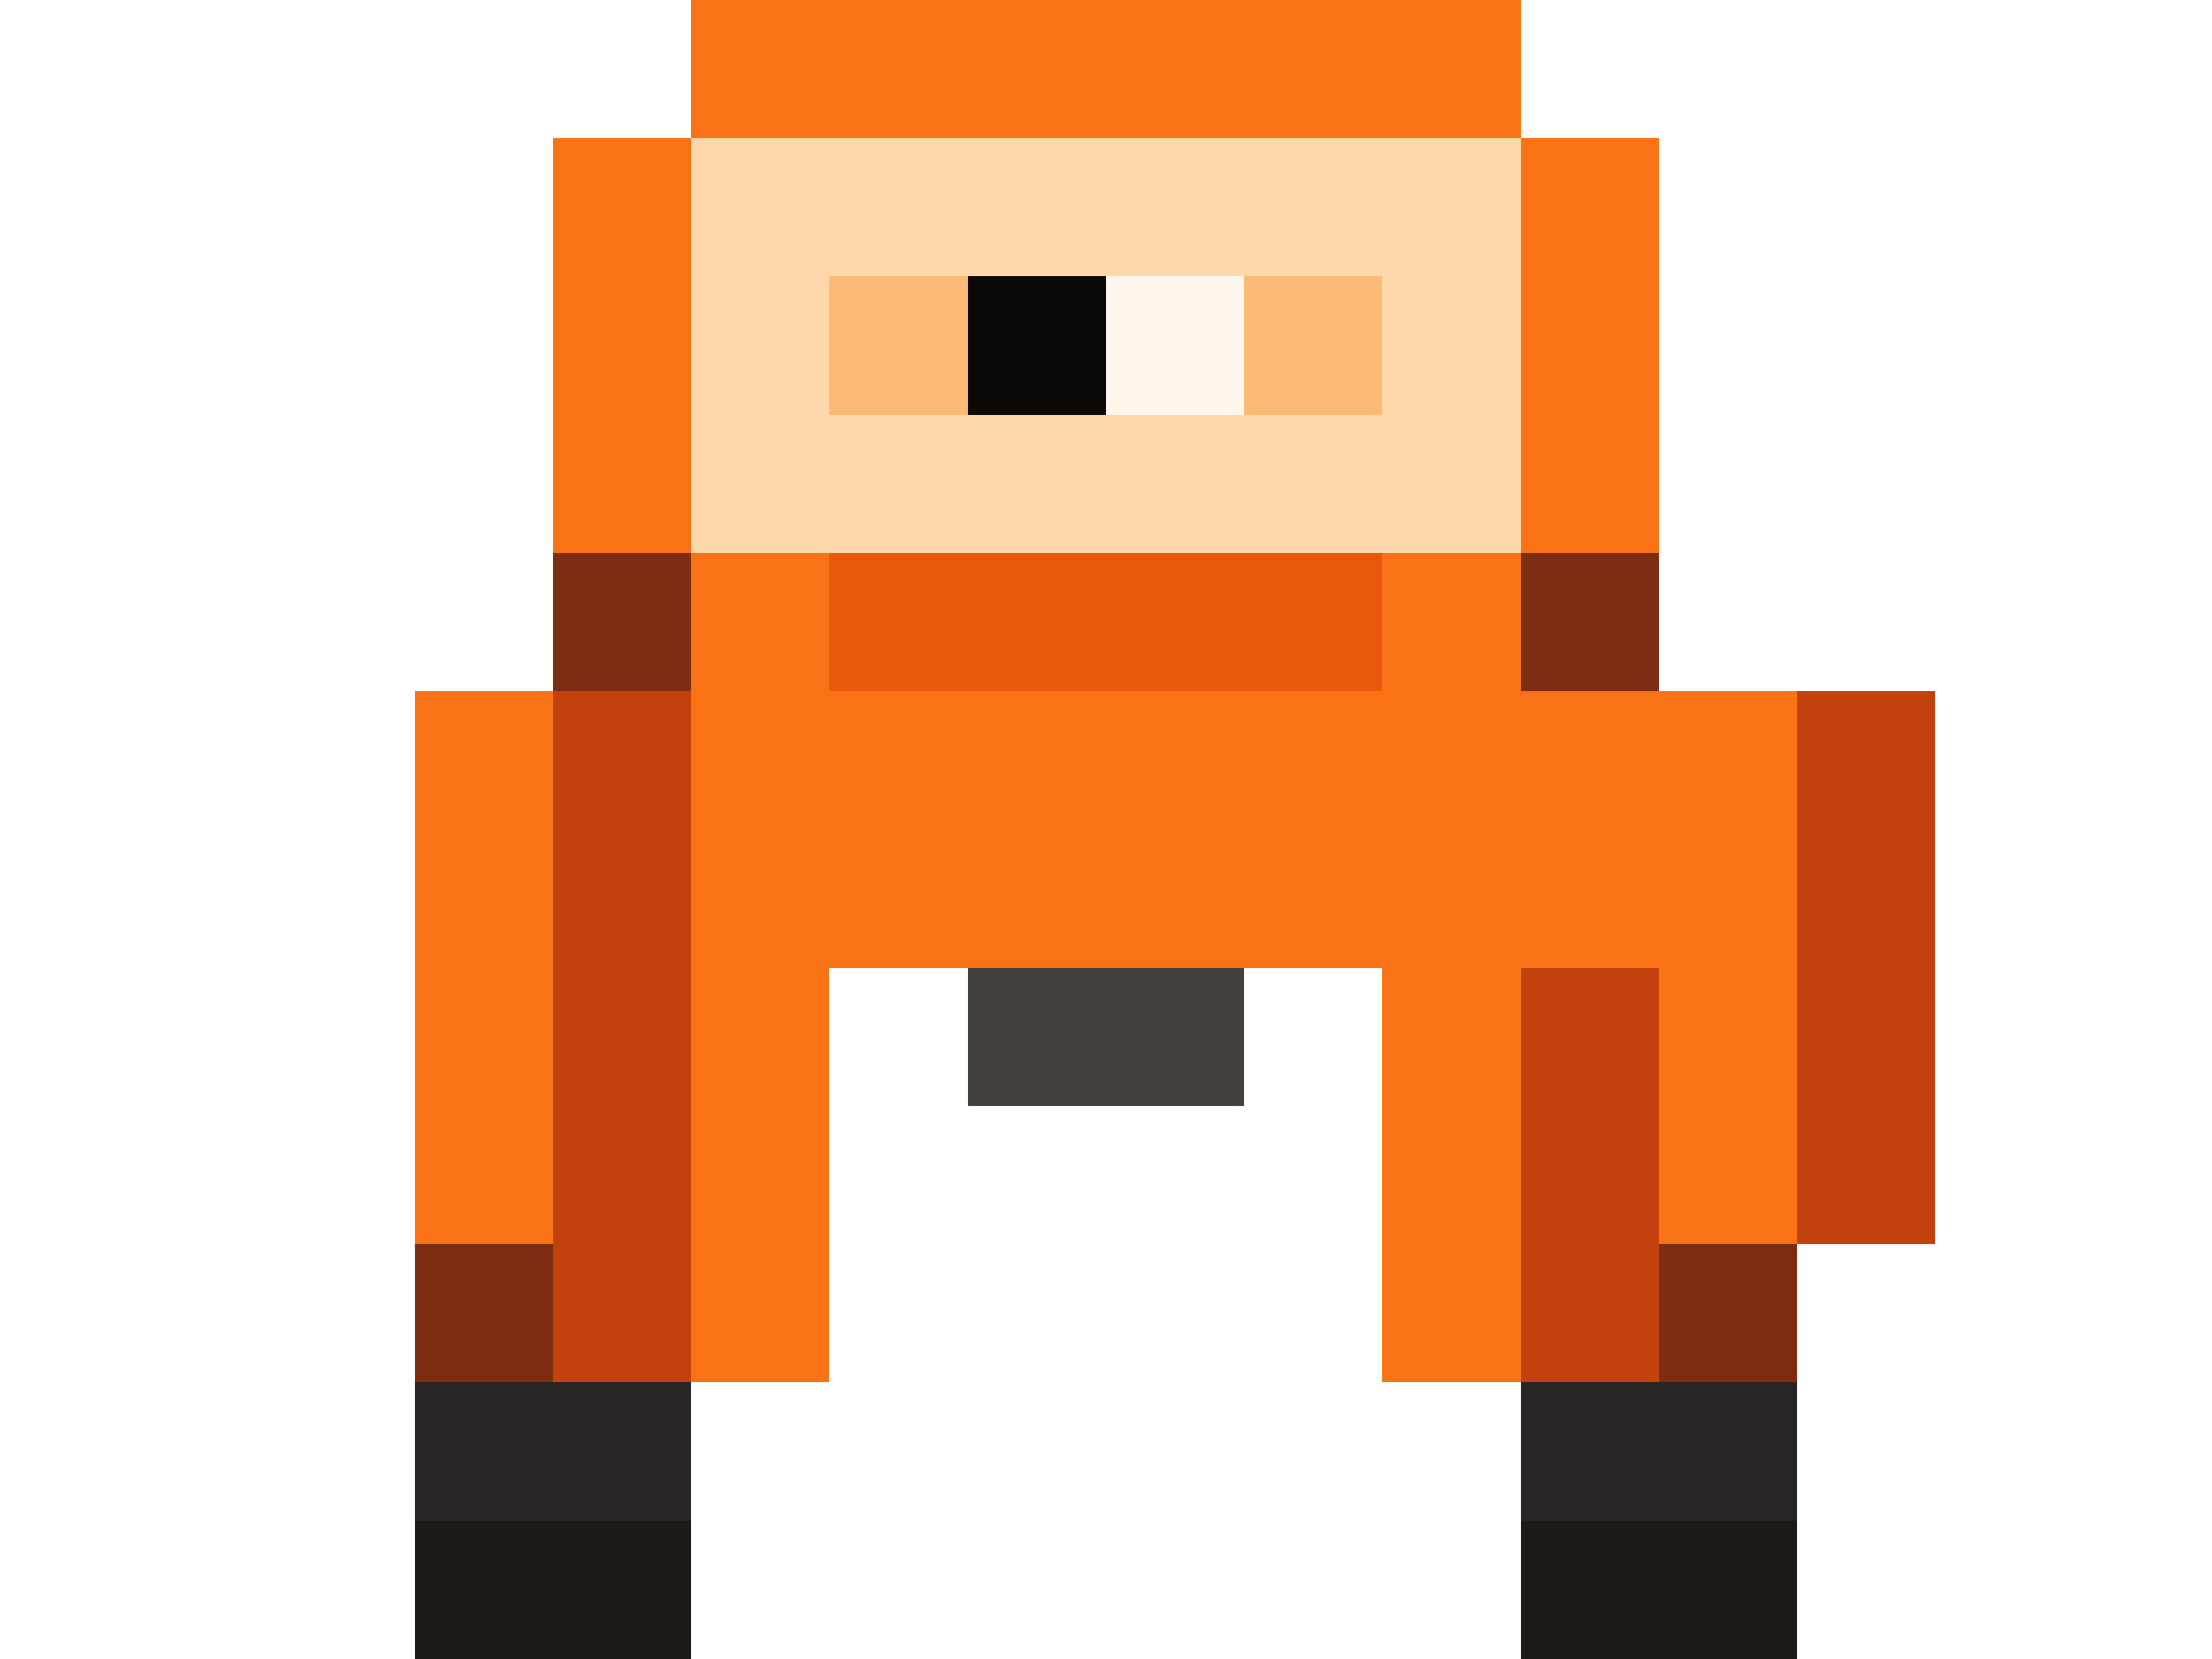
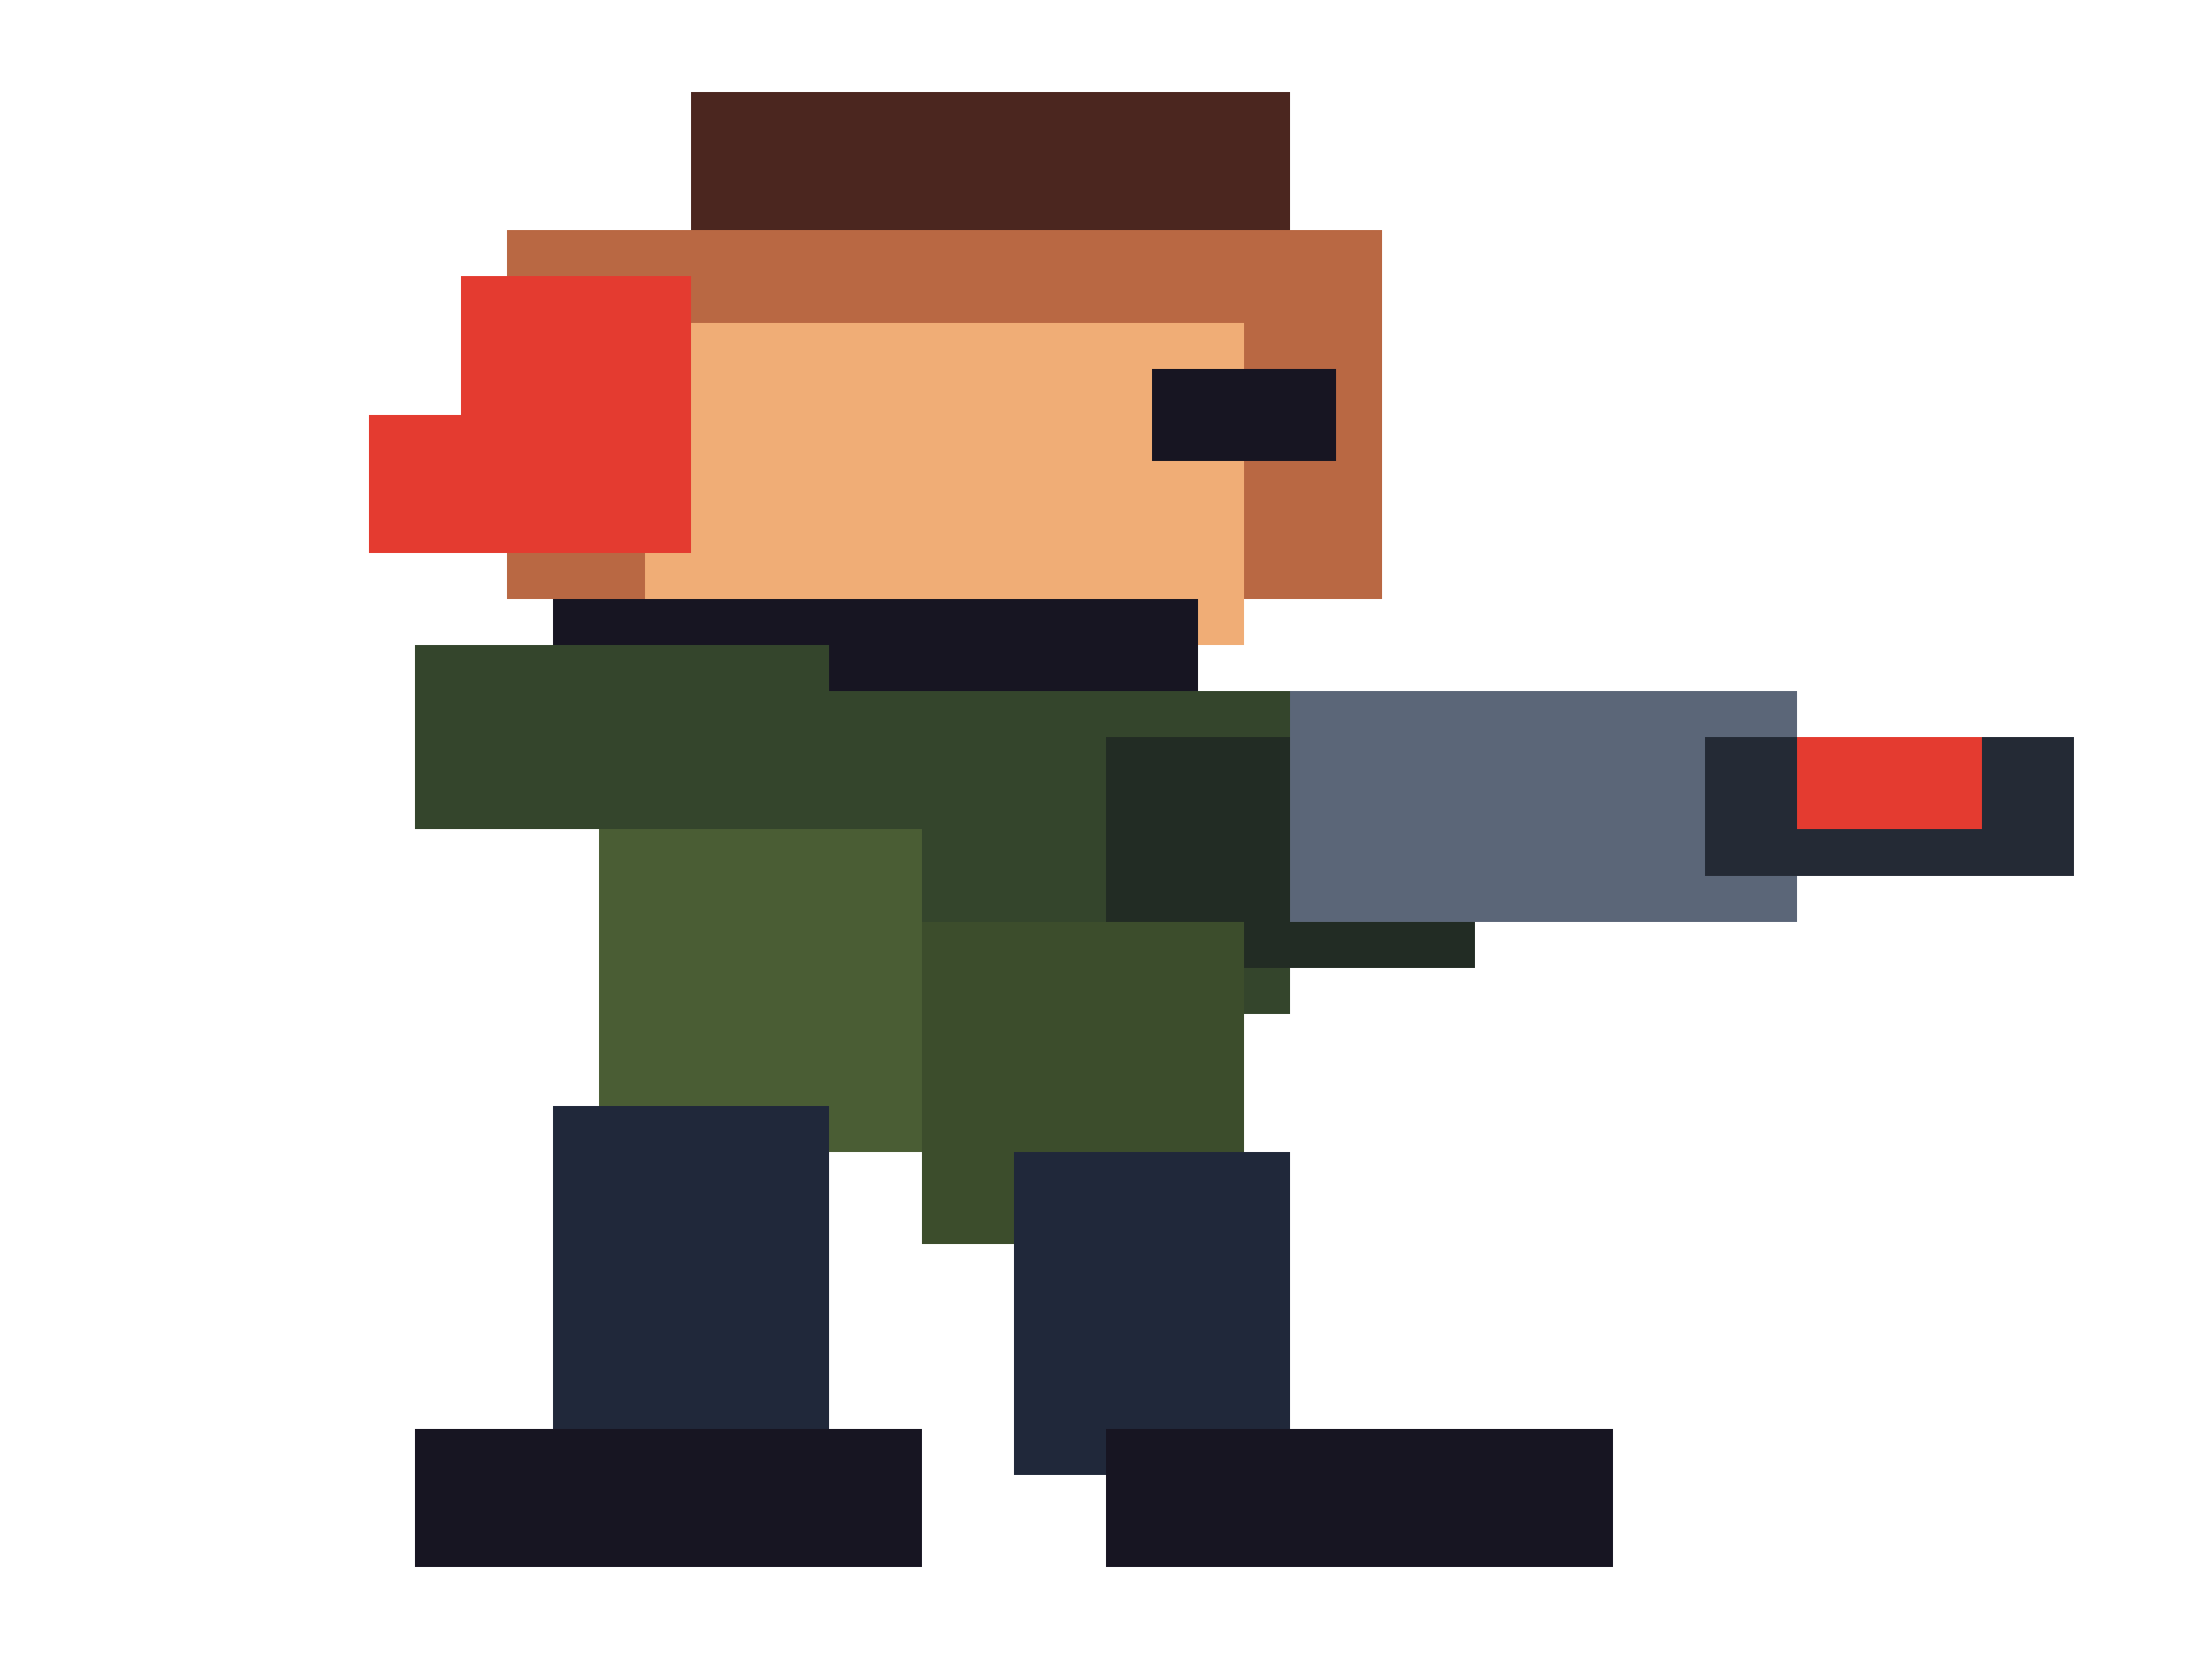
<svg xmlns="http://www.w3.org/2000/svg" width="48" height="36" viewBox="0 0 48 36" shape-rendering="crispEdges">
-   <rect x="15" y="0" width="3" height="3" fill="#f97316" />
-   <rect x="18" y="0" width="3" height="3" fill="#f97316" />
-   <rect x="21" y="0" width="3" height="3" fill="#f97316" />
-   <rect x="24" y="0" width="3" height="3" fill="#f97316" />
-   <rect x="27" y="0" width="3" height="3" fill="#f97316" />
-   <rect x="30" y="0" width="3" height="3" fill="#f97316" />
-   <rect x="12" y="3" width="3" height="3" fill="#f97316" />
-   <rect x="15" y="3" width="3" height="3" fill="#fed7aa" />
-   <rect x="18" y="3" width="3" height="3" fill="#fed7aa" />
-   <rect x="21" y="3" width="3" height="3" fill="#fed7aa" />
-   <rect x="24" y="3" width="3" height="3" fill="#fed7aa" />
-   <rect x="27" y="3" width="3" height="3" fill="#fed7aa" />
-   <rect x="30" y="3" width="3" height="3" fill="#fed7aa" />
-   <rect x="33" y="3" width="3" height="3" fill="#f97316" />
-   <rect x="12" y="6" width="3" height="3" fill="#f97316" />
-   <rect x="15" y="6" width="3" height="3" fill="#fed7aa" />
-   <rect x="18" y="6" width="3" height="3" fill="#fdba74" />
-   <rect x="21" y="6" width="3" height="3" fill="#0c0a09" />
-   <rect x="24" y="6" width="3" height="3" fill="#fff7ed" />
-   <rect x="27" y="6" width="3" height="3" fill="#fdba74" />
-   <rect x="30" y="6" width="3" height="3" fill="#fed7aa" />
-   <rect x="33" y="6" width="3" height="3" fill="#f97316" />
-   <rect x="12" y="9" width="3" height="3" fill="#f97316" />
-   <rect x="15" y="9" width="3" height="3" fill="#fed7aa" />
-   <rect x="18" y="9" width="3" height="3" fill="#fed7aa" />
-   <rect x="21" y="9" width="3" height="3" fill="#fed7aa" />
-   <rect x="24" y="9" width="3" height="3" fill="#fed7aa" />
-   <rect x="27" y="9" width="3" height="3" fill="#fed7aa" />
-   <rect x="30" y="9" width="3" height="3" fill="#fed7aa" />
-   <rect x="33" y="9" width="3" height="3" fill="#f97316" />
-   <rect x="12" y="12" width="3" height="3" fill="#7c2d12" />
-   <rect x="15" y="12" width="3" height="3" fill="#f97316" />
-   <rect x="18" y="12" width="3" height="3" fill="#ea580c" />
-   <rect x="21" y="12" width="3" height="3" fill="#ea580c" />
-   <rect x="24" y="12" width="3" height="3" fill="#ea580c" />
-   <rect x="27" y="12" width="3" height="3" fill="#ea580c" />
-   <rect x="30" y="12" width="3" height="3" fill="#f97316" />
-   <rect x="33" y="12" width="3" height="3" fill="#7c2d12" />
-   <rect x="9" y="15" width="3" height="3" fill="#f97316" />
-   <rect x="12" y="15" width="3" height="3" fill="#c2410c" />
-   <rect x="15" y="15" width="3" height="3" fill="#f97316" />
-   <rect x="18" y="15" width="3" height="3" fill="#f97316" />
-   <rect x="21" y="15" width="3" height="3" fill="#f97316" />
-   <rect x="24" y="15" width="3" height="3" fill="#f97316" />
-   <rect x="27" y="15" width="3" height="3" fill="#f97316" />
-   <rect x="30" y="15" width="3" height="3" fill="#f97316" />
-   <rect x="33" y="15" width="3" height="3" fill="#f97316" />
-   <rect x="36" y="15" width="3" height="3" fill="#f97316" />
-   <rect x="39" y="15" width="3" height="3" fill="#c2410c" />
-   <rect x="9" y="18" width="3" height="3" fill="#f97316" />
-   <rect x="12" y="18" width="3" height="3" fill="#c2410c" />
-   <rect x="15" y="18" width="3" height="3" fill="#f97316" />
-   <rect x="18" y="18" width="3" height="3" fill="#f97316" />
-   <rect x="21" y="18" width="3" height="3" fill="#f97316" />
-   <rect x="24" y="18" width="3" height="3" fill="#f97316" />
-   <rect x="27" y="18" width="3" height="3" fill="#f97316" />
-   <rect x="30" y="18" width="3" height="3" fill="#f97316" />
-   <rect x="33" y="18" width="3" height="3" fill="#f97316" />
-   <rect x="36" y="18" width="3" height="3" fill="#f97316" />
-   <rect x="39" y="18" width="3" height="3" fill="#c2410c" />
-   <rect x="9" y="21" width="3" height="3" fill="#f97316" />
-   <rect x="12" y="21" width="3" height="3" fill="#c2410c" />
-   <rect x="15" y="21" width="3" height="3" fill="#f97316" />
-   <rect x="21" y="21" width="3" height="3" fill="#44403c" />
-   <rect x="24" y="21" width="3" height="3" fill="#44403c" />
-   <rect x="30" y="21" width="3" height="3" fill="#f97316" />
-   <rect x="33" y="21" width="3" height="3" fill="#c2410c" />
-   <rect x="36" y="21" width="3" height="3" fill="#f97316" />
-   <rect x="39" y="21" width="3" height="3" fill="#c2410c" />
-   <rect x="9" y="24" width="3" height="3" fill="#f97316" />
-   <rect x="12" y="24" width="3" height="3" fill="#c2410c" />
-   <rect x="15" y="24" width="3" height="3" fill="#f97316" />
-   <rect x="30" y="24" width="3" height="3" fill="#f97316" />
-   <rect x="33" y="24" width="3" height="3" fill="#c2410c" />
-   <rect x="36" y="24" width="3" height="3" fill="#f97316" />
-   <rect x="39" y="24" width="3" height="3" fill="#c2410c" />
-   <rect x="9" y="27" width="3" height="3" fill="#7c2d12" />
-   <rect x="12" y="27" width="3" height="3" fill="#c2410c" />
-   <rect x="15" y="27" width="3" height="3" fill="#f97316" />
-   <rect x="30" y="27" width="3" height="3" fill="#f97316" />
-   <rect x="33" y="27" width="3" height="3" fill="#c2410c" />
-   <rect x="36" y="27" width="3" height="3" fill="#7c2d12" />
-   <rect x="9" y="30" width="3" height="3" fill="#292524" />
-   <rect x="12" y="30" width="3" height="3" fill="#292524" />
-   <rect x="33" y="30" width="3" height="3" fill="#292524" />
-   <rect x="36" y="30" width="3" height="3" fill="#292524" />
-   <rect x="9" y="33" width="3" height="3" fill="#1c1917" />
-   <rect x="12" y="33" width="3" height="3" fill="#1c1917" />
-   <rect x="33" y="33" width="3" height="3" fill="#1c1917" />
-   <rect x="36" y="33" width="3" height="3" fill="#1c1917" />
+   <g>
+     <rect x="15" y="2" width="13" height="3" fill="#4b261f" />
+     <rect x="11" y="5" width="19" height="8" fill="#b96843" />
+     <rect x="14" y="7" width="13" height="7" fill="#f0ad76" />
+     <rect x="25" y="8" width="4" height="2" fill="#171522" />
+     <rect x="10" y="6" width="5" height="3" fill="#e43b30" />
+     <rect x="8" y="9" width="7" height="3" fill="#e43b30" />
+     <rect x="12" y="13" width="14" height="3" fill="#171522" />
+     <rect x="9" y="14" width="9" height="4" fill="#34452c" />
+     <rect x="18" y="15" width="10" height="7" fill="#34452c" />
+     <rect x="24" y="16" width="8" height="5" fill="#222c24" />
+     <rect x="28" y="15" width="11" height="5" fill="#5b6678" />
+     <rect x="37" y="16" width="8" height="3" fill="#242a35" />
+     <rect x="39" y="16" width="4" height="2" fill="#e43b30" />
+     <rect x="13" y="18" width="7" height="7" fill="#4a5d34" />
+     <rect x="20" y="20" width="7" height="7" fill="#3c4d2c" />
+   </g>
+   <rect x="12" y="24" width="6" height="8" fill="#20283a" />
+   <rect x="9" y="31" width="11" height="3" fill="#171522" />
+   <rect x="22" y="25" width="6" height="7" fill="#20283a" />
+   <rect x="24" y="31" width="11" height="3" fill="#171522" />
</svg>
